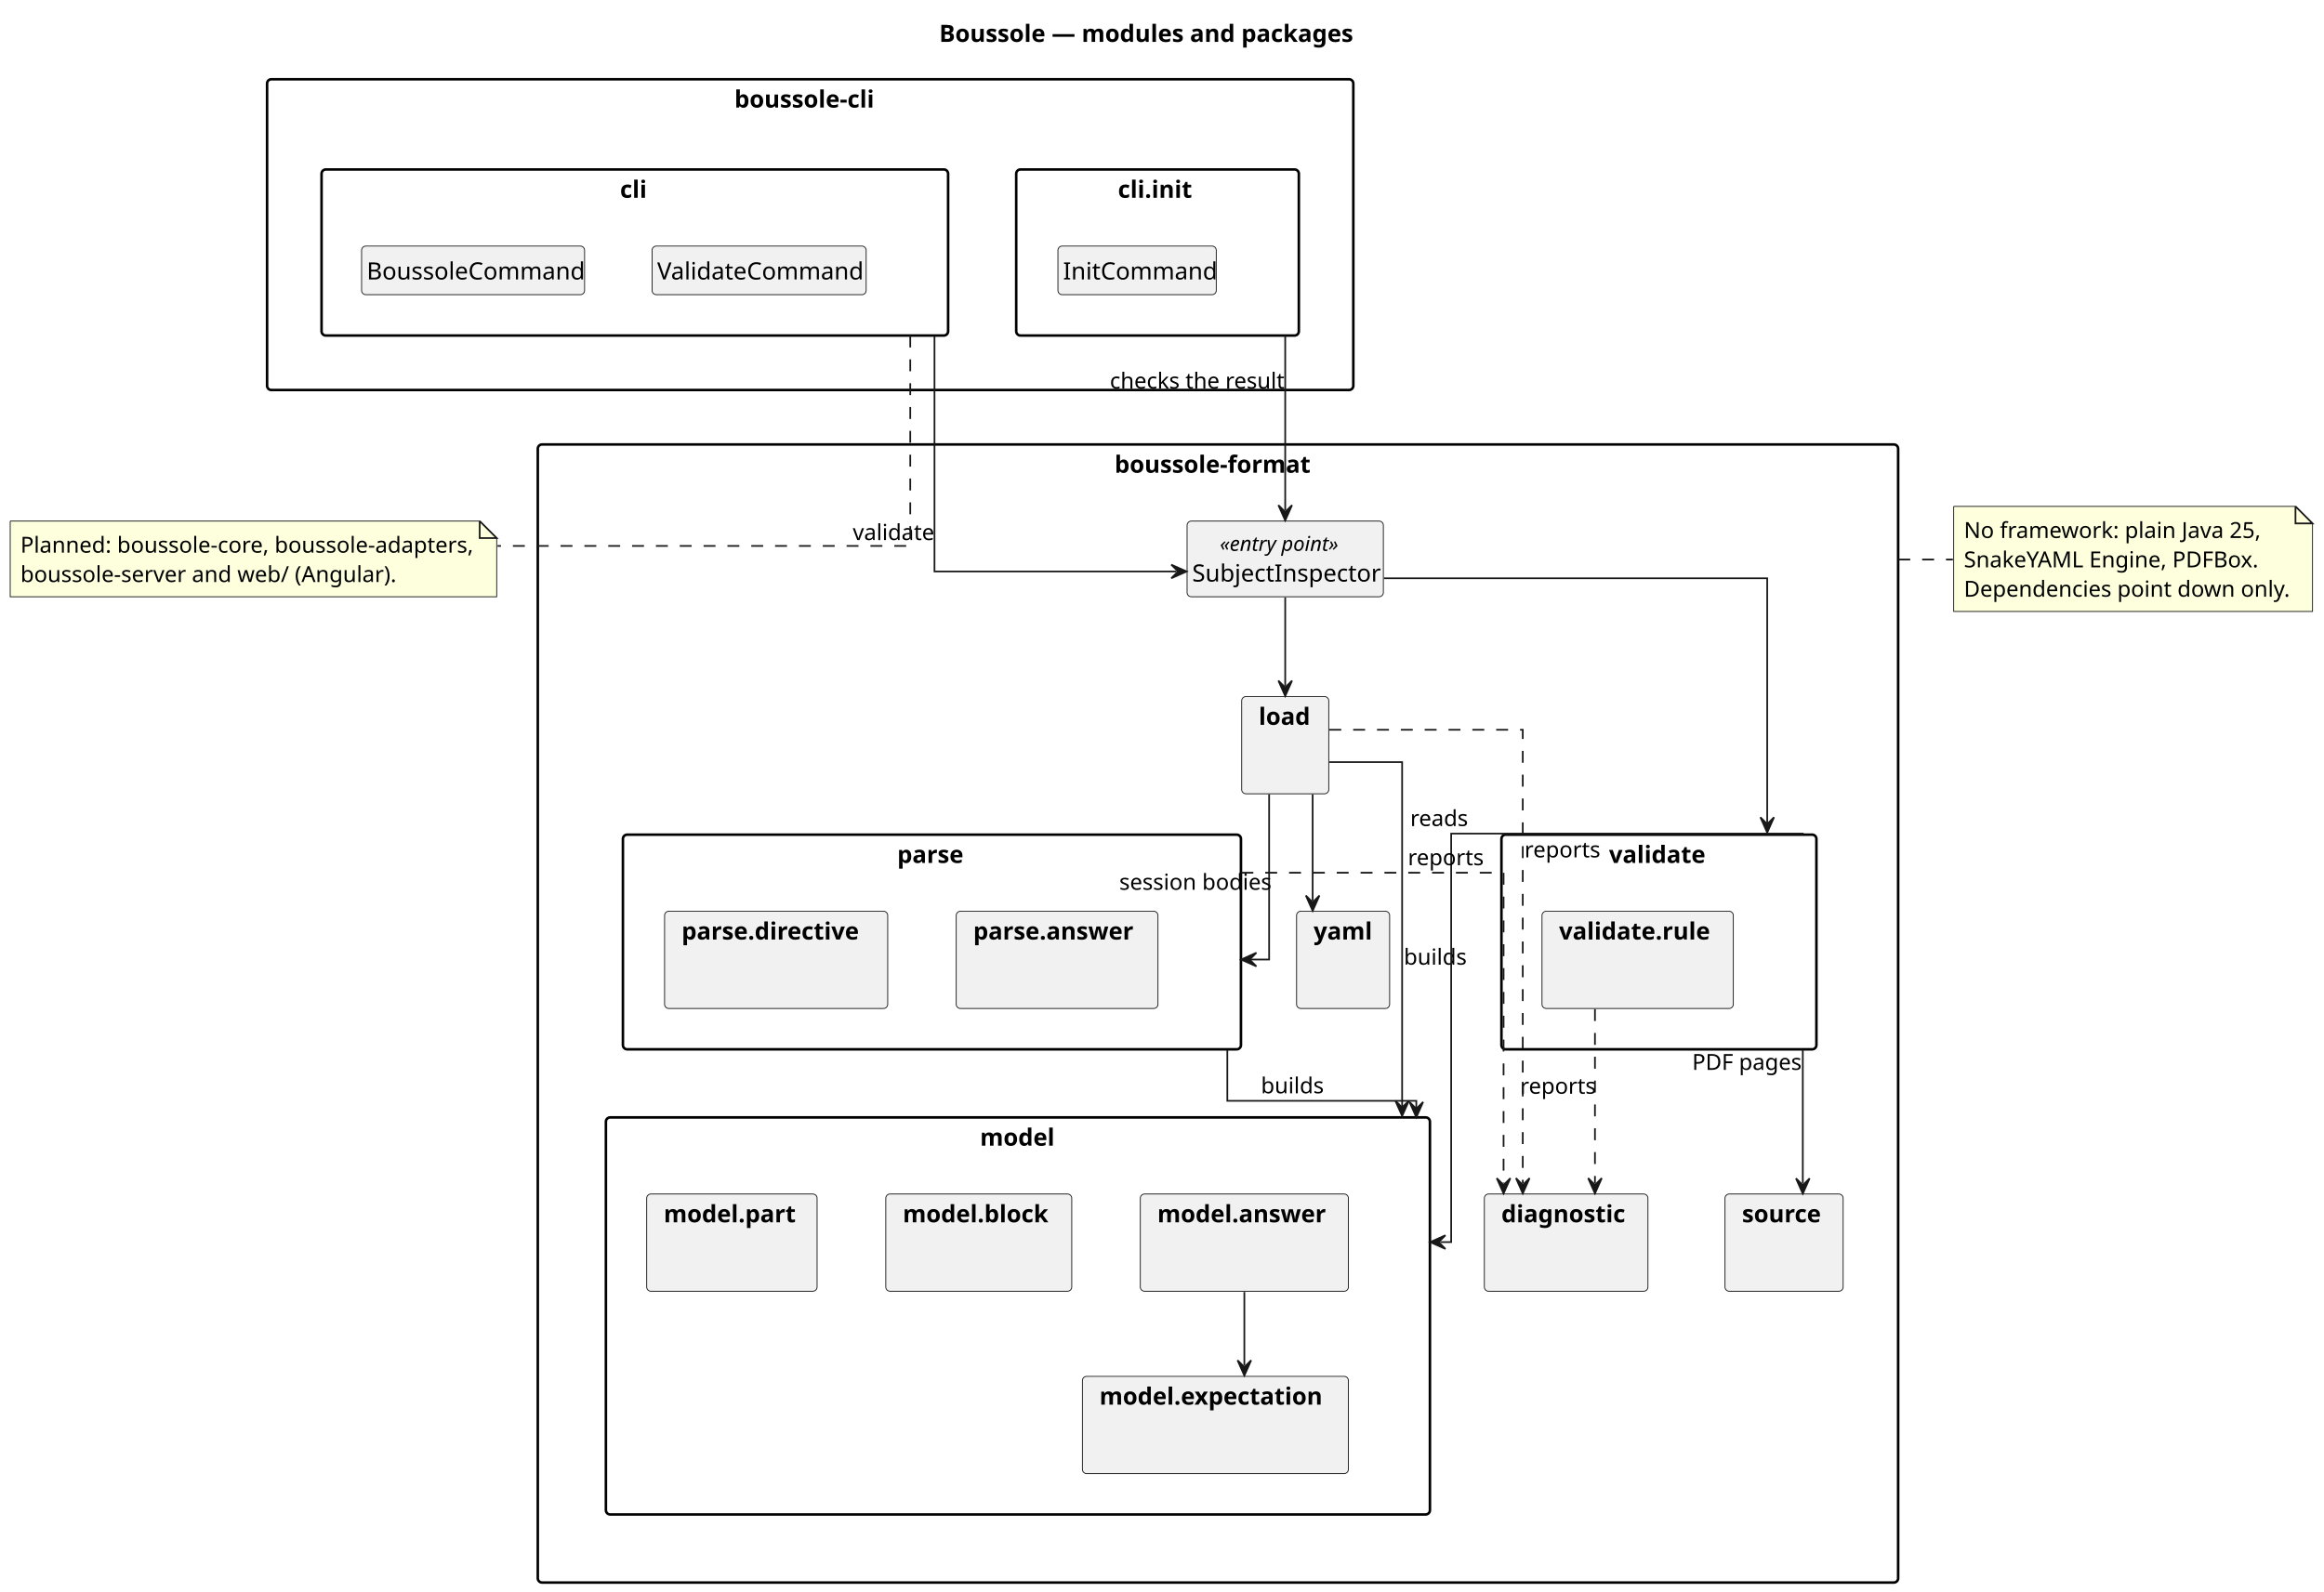
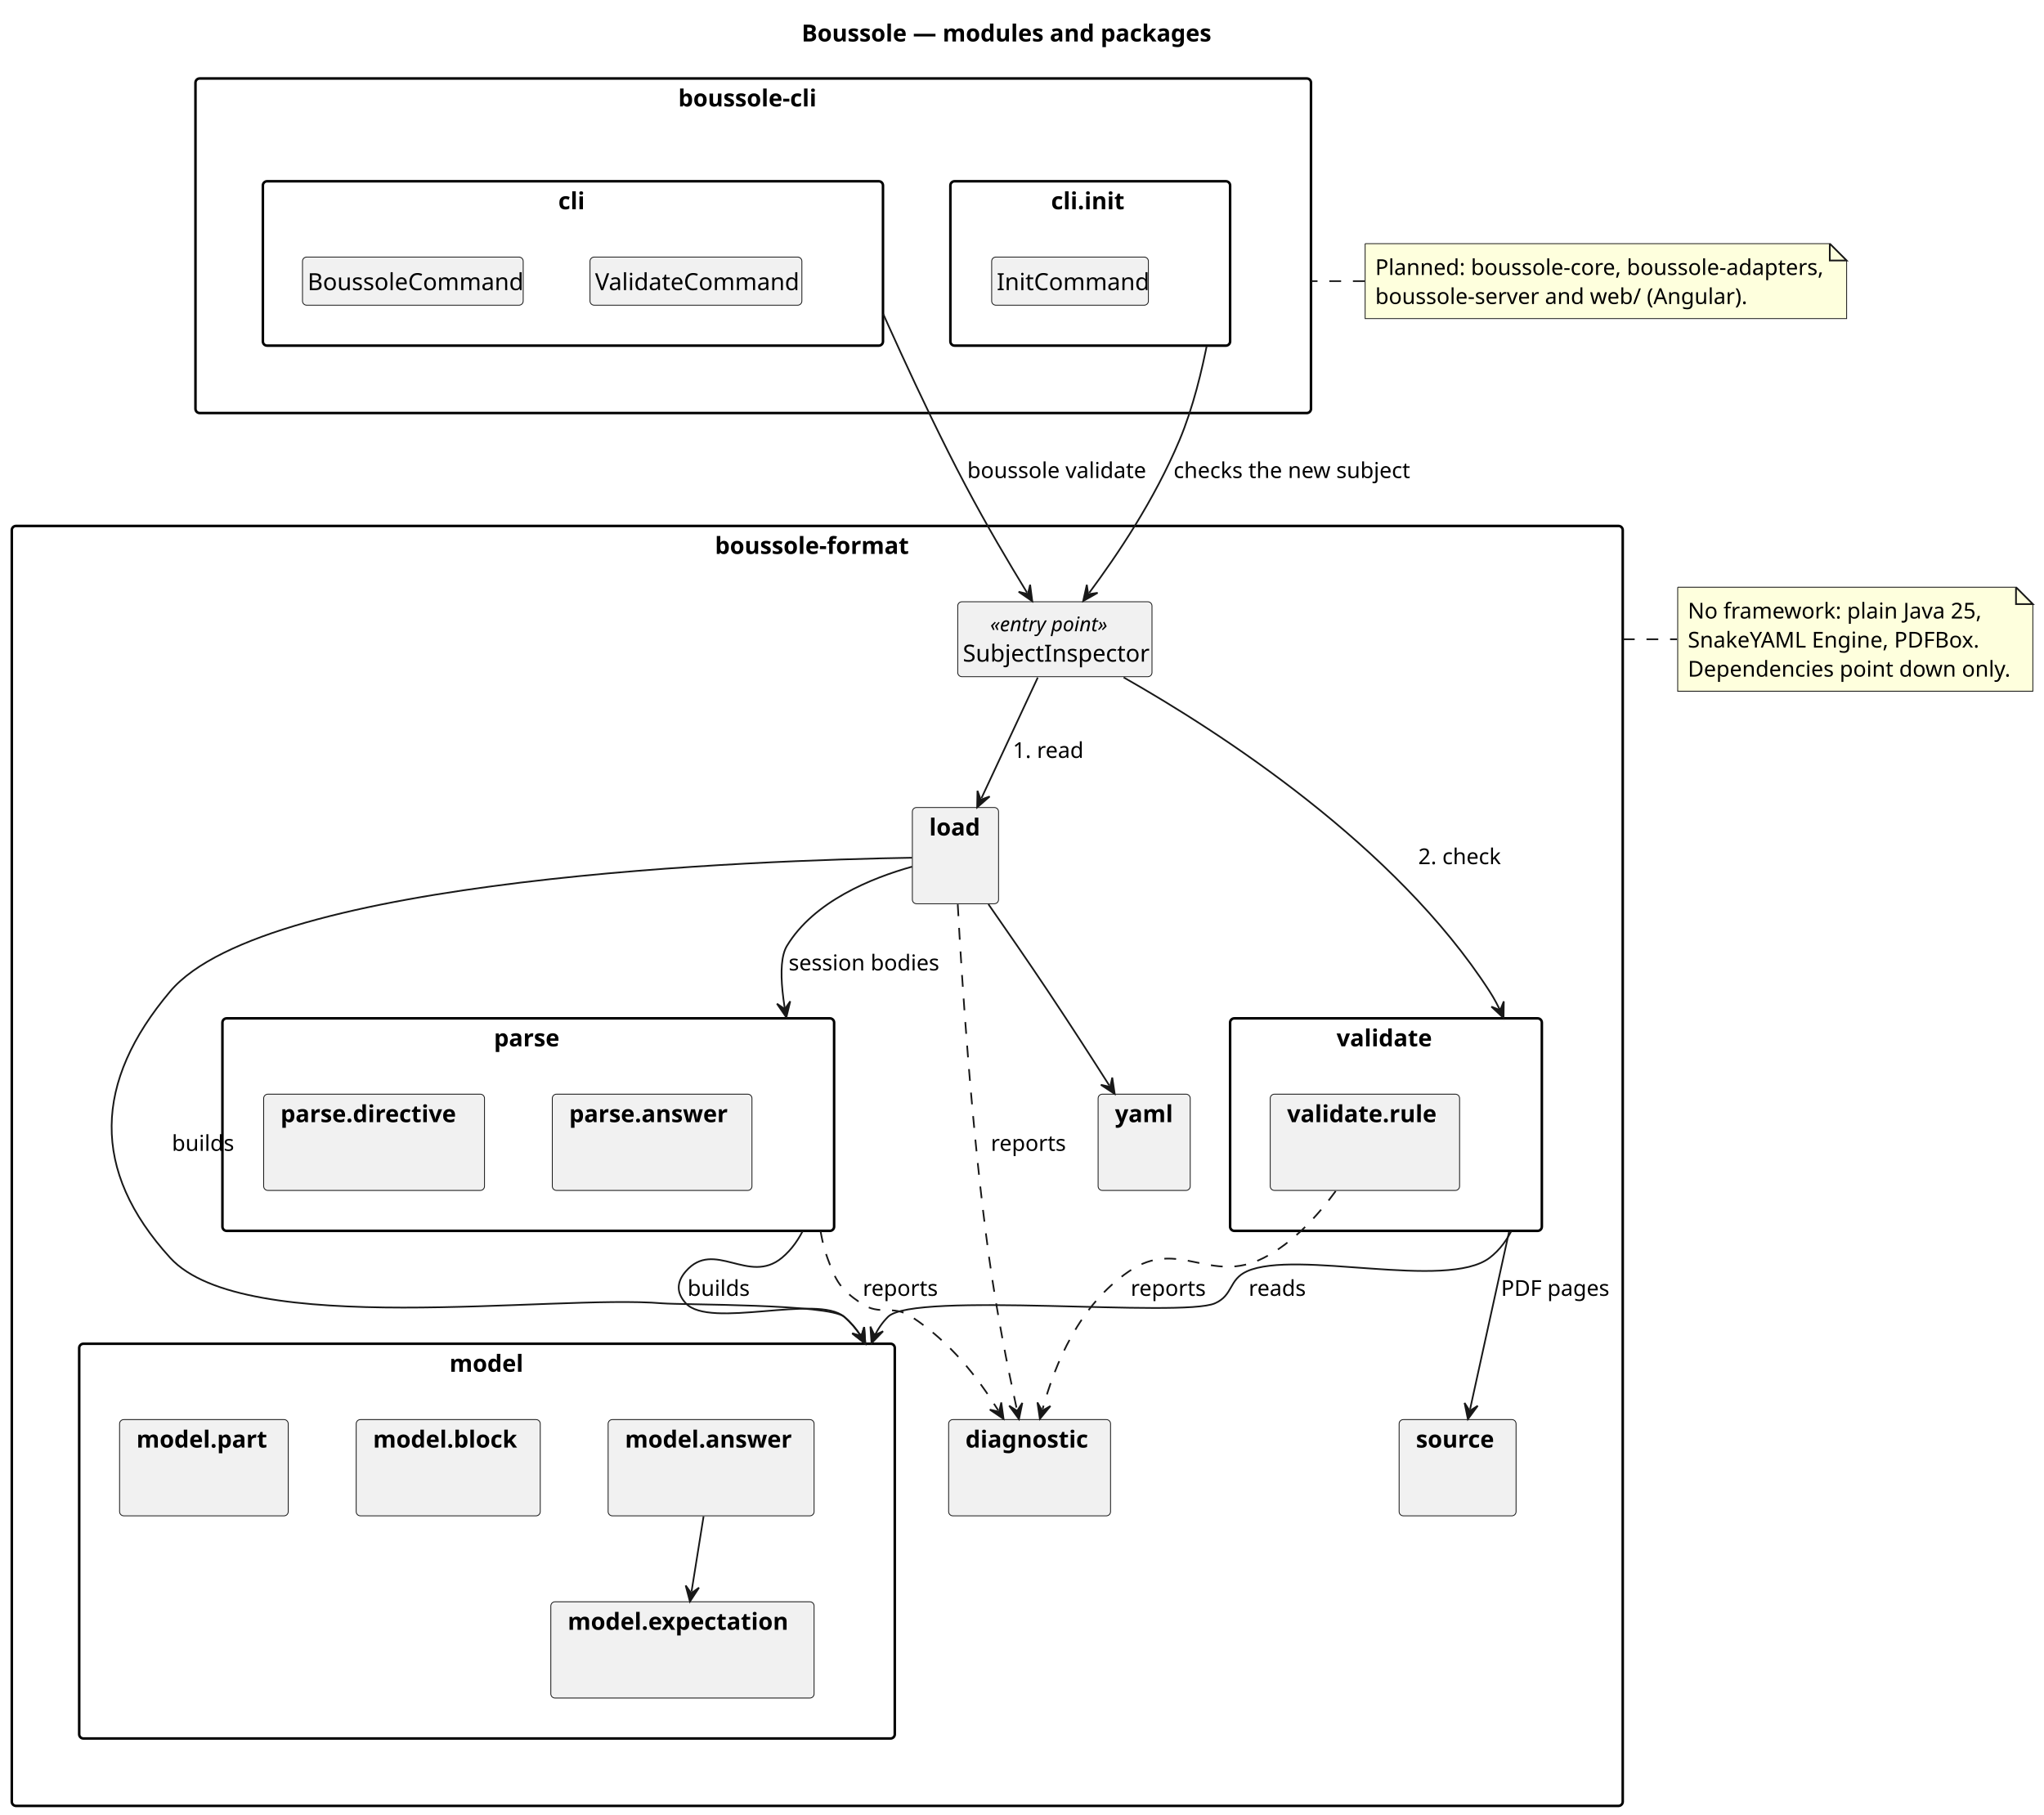
- <svg xmlns="http://www.w3.org/2000/svg" contentStyleType="text/css" data-diagram-type="CLASS" height="935px" preserveAspectRatio="none" style="width:1365px;height:935px;background:#FFFFFF;" version="1.1" viewBox="0 0 1365 935" width="1365px" zoomAndPan="magnify">
+ <svg xmlns="http://www.w3.org/2000/svg" contentStyleType="text/css" data-diagram-type="CLASS" height="1077px" preserveAspectRatio="none" style="width:1213px;height:1077px;background:#FFFFFF;" version="1.1" viewBox="0 0 1213 1077" width="1213px" zoomAndPan="magnify">
  <defs />
  <g>
-     <g class="title" data-source-line="8">
-       <text fill="#000000" font-family="sans-serif" font-size="14" font-weight="bold" lengthAdjust="spacing" textLength="248.006" x="551.623" y="24.616">Boussole — modules and packages</text>
+     <g class="title" data-source-line="7">
+       <text fill="#000000" font-family="sans-serif" font-size="14" font-weight="bold" lengthAdjust="spacing" textLength="248.006" x="475.688" y="24.616">Boussole — modules and packages</text>
    </g>
-     <g class="cluster" data-qualified-name="cli" data-source-line="10" id="ent0002">
-       <rect fill="none" height="182.56" rx="2.5" ry="2.5" style="stroke:#000000;stroke-width:1.5;" width="638" x="156.87" y="46.564" />
-       <text fill="#000000" font-family="sans-serif" font-size="14" font-weight="bold" lengthAdjust="spacing" textLength="89.012" x="431.364" y="63.18">boussole-cli</text>
+     <g class="cluster" data-qualified-name="cli" data-source-line="9" id="ent0002">
+       <rect fill="none" height="198.56" rx="2.5" ry="2.5" style="stroke:#000000;stroke-width:1.5;" width="662" x="116" y="46.564" />
+       <text fill="#000000" font-family="sans-serif" font-size="14" font-weight="bold" lengthAdjust="spacing" textLength="89.012" x="402.494" y="63.18">boussole-cli</text>
    </g>
-     <g class="cluster" data-qualified-name="cli.clipkg" data-source-line="11" id="ent0003">
-       <rect fill="none" height="97.56" rx="2.5" ry="2.5" style="stroke:#000000;stroke-width:1.5;" width="368" x="188.87" y="99.564" />
-       <text fill="#000000" font-family="sans-serif" font-size="14" font-weight="bold" lengthAdjust="spacing" textLength="17.37" x="364.185" y="116.18">cli</text>
+     <g class="cluster" data-qualified-name="cli.clipkg" data-source-line="10" id="ent0003">
+       <rect fill="none" height="97.56" rx="2.5" ry="2.5" style="stroke:#000000;stroke-width:1.5;" width="368" x="156" y="107.564" />
+       <text fill="#000000" font-family="sans-serif" font-size="14" font-weight="bold" lengthAdjust="spacing" textLength="17.37" x="331.315" y="124.18">cli</text>
    </g>
-     <g class="cluster" data-qualified-name="cli.initpkg" data-source-line="15" id="ent0006">
-       <rect fill="none" height="97.56" rx="2.5" ry="2.5" style="stroke:#000000;stroke-width:1.5;" width="166" x="596.87" y="99.564" />
-       <text fill="#000000" font-family="sans-serif" font-size="14" font-weight="bold" lengthAdjust="spacing" textLength="46.48" x="656.63" y="116.18">cli.init</text>
+     <g class="cluster" data-qualified-name="cli.initpkg" data-source-line="14" id="ent0006">
+       <rect fill="none" height="97.56" rx="2.5" ry="2.5" style="stroke:#000000;stroke-width:1.5;" width="166" x="564" y="107.564" />
+       <text fill="#000000" font-family="sans-serif" font-size="14" font-weight="bold" lengthAdjust="spacing" textLength="46.48" x="623.76" y="124.18">cli.init</text>
    </g>
-     <g class="cluster" data-qualified-name="format" data-source-line="20" id="ent0008">
-       <rect fill="none" height="668.61" rx="2.5" ry="2.5" style="stroke:#000000;stroke-width:1.5;" width="799" x="315.87" y="261.124" />
-       <text fill="#000000" font-family="sans-serif" font-size="14" font-weight="bold" lengthAdjust="spacing" textLength="121.432" x="654.654" y="277.74">boussole-format</text>
+     <g class="cluster" data-qualified-name="format" data-source-line="19" id="ent0008">
+       <rect fill="none" height="759.61" rx="2.5" ry="2.5" style="stroke:#000000;stroke-width:1.5;" width="956" x="7" y="312.124" />
+       <text fill="#000000" font-family="sans-serif" font-size="14" font-weight="bold" lengthAdjust="spacing" textLength="121.432" x="424.284" y="328.74">boussole-format</text>
    </g>
-     <g class="cluster" data-qualified-name="format.parse" data-source-line="24" id="ent0011">
-       <rect fill="none" height="126.12" rx="2.5" ry="2.5" style="stroke:#000000;stroke-width:1.5;" width="363" x="365.87" y="490.354" />
-       <text fill="#000000" font-family="sans-serif" font-size="14" font-weight="bold" lengthAdjust="spacing" textLength="40.771" x="526.984" y="506.97">parse</text>
+     <g class="cluster" data-qualified-name="format.parse" data-source-line="23" id="ent0011">
+       <rect fill="none" height="126.12" rx="2.5" ry="2.5" style="stroke:#000000;stroke-width:1.5;" width="363" x="132" y="604.354" />
+       <text fill="#000000" font-family="sans-serif" font-size="14" font-weight="bold" lengthAdjust="spacing" textLength="40.771" x="293.114" y="620.97">parse</text>
    </g>
-     <g class="cluster" data-qualified-name="format.validate" data-source-line="30" id="ent0014">
-       <rect fill="none" height="126.12" rx="2.5" ry="2.5" style="stroke:#000000;stroke-width:1.5;" width="185" x="881.87" y="490.354" />
-       <text fill="#000000" font-family="sans-serif" font-size="14" font-weight="bold" lengthAdjust="spacing" textLength="58.632" x="945.054" y="506.97">validate</text>
+     <g class="cluster" data-qualified-name="format.validate" data-source-line="29" id="ent0014">
+       <rect fill="none" height="126.12" rx="2.5" ry="2.5" style="stroke:#000000;stroke-width:1.5;" width="185" x="730" y="604.354" />
+       <text fill="#000000" font-family="sans-serif" font-size="14" font-weight="bold" lengthAdjust="spacing" textLength="58.632" x="793.184" y="620.97">validate</text>
    </g>
-     <g class="cluster" data-qualified-name="format.model" data-source-line="34" id="ent0016">
-       <rect fill="none" height="233.26" rx="2.5" ry="2.5" style="stroke:#000000;stroke-width:1.5;" width="484" x="355.87" y="656.474" />
-       <text fill="#000000" font-family="sans-serif" font-size="14" font-weight="bold" lengthAdjust="spacing" textLength="44.509" x="575.615" y="673.09">model</text>
+     <g class="cluster" data-qualified-name="format.model" data-source-line="33" id="ent0016">
+       <rect fill="none" height="234.26" rx="2.5" ry="2.5" style="stroke:#000000;stroke-width:1.5;" width="484" x="47" y="797.474" />
+       <text fill="#000000" font-family="sans-serif" font-size="14" font-weight="bold" lengthAdjust="spacing" textLength="44.509" x="266.745" y="814.09">model</text>
    </g>
-     <g class="entity" data-qualified-name="cli.clipkg.BoussoleCommand" data-source-line="12" id="ent0004">
-       <rect fill="#F1F1F1" height="28.564" rx="2.5" ry="2.5" style="stroke:#181818;stroke-width:0.5;" width="130.977" x="212.38" y="144.564" />
-       <text fill="#000000" font-family="sans-serif" font-size="14" lengthAdjust="spacing" textLength="124.978" x="215.38" y="164.18">BoussoleCommand</text>
+     <g class="entity" data-qualified-name="cli.clipkg.BoussoleCommand" data-source-line="11" id="ent0004">
+       <rect fill="#F1F1F1" height="28.564" rx="2.5" ry="2.5" style="stroke:#181818;stroke-width:0.5;" width="130.977" x="179.51" y="152.564" />
+       <text fill="#000000" font-family="sans-serif" font-size="14" lengthAdjust="spacing" textLength="124.978" x="182.51" y="172.18">BoussoleCommand</text>
    </g>
-     <g class="entity" data-qualified-name="cli.clipkg.ValidateCommand" data-source-line="13" id="ent0005">
-       <rect fill="#F1F1F1" height="28.564" rx="2.5" ry="2.5" style="stroke:#181818;stroke-width:0.5;" width="125.742" x="383" y="144.564" />
-       <text fill="#000000" font-family="sans-serif" font-size="14" lengthAdjust="spacing" textLength="119.742" x="386" y="164.18">ValidateCommand</text>
+     <g class="entity" data-qualified-name="cli.clipkg.ValidateCommand" data-source-line="12" id="ent0005">
+       <rect fill="#F1F1F1" height="28.564" rx="2.5" ry="2.5" style="stroke:#181818;stroke-width:0.5;" width="125.742" x="350.13" y="152.564" />
+       <text fill="#000000" font-family="sans-serif" font-size="14" lengthAdjust="spacing" textLength="119.742" x="353.13" y="172.18">ValidateCommand</text>
    </g>
-     <g class="entity" data-qualified-name="cli.initpkg.InitCommand" data-source-line="16" id="ent0007">
-       <rect fill="#F1F1F1" height="28.564" rx="2.5" ry="2.5" style="stroke:#181818;stroke-width:0.5;" width="93.01" x="621.37" y="144.564" />
-       <text fill="#000000" font-family="sans-serif" font-size="14" lengthAdjust="spacing" textLength="87.01" x="624.37" y="164.18">InitCommand</text>
+     <g class="entity" data-qualified-name="cli.initpkg.InitCommand" data-source-line="15" id="ent0007">
+       <rect fill="#F1F1F1" height="28.564" rx="2.5" ry="2.5" style="stroke:#181818;stroke-width:0.5;" width="93.01" x="588.5" y="152.564" />
+       <text fill="#000000" font-family="sans-serif" font-size="14" lengthAdjust="spacing" textLength="87.01" x="591.5" y="172.18">InitCommand</text>
    </g>
-     <g class="entity" data-qualified-name="format.SubjectInspector" data-source-line="21" id="ent0009">
-       <rect fill="#F1F1F1" height="44.476" rx="2.5" ry="2.5" style="stroke:#181818;stroke-width:0.5;" width="115.284" x="697.23" y="306.124" />
-       <text fill="#000000" font-family="sans-serif" font-size="12" font-style="italic" lengthAdjust="spacing" textLength="76.765" x="716.49" y="323.652">«entry point»</text>
-       <text fill="#000000" font-family="sans-serif" font-size="14" lengthAdjust="spacing" textLength="109.284" x="700.23" y="341.652">SubjectInspector</text>
+     <g class="entity" data-qualified-name="format.SubjectInspector" data-source-line="20" id="ent0009">
+       <rect fill="#F1F1F1" height="44.476" rx="2.5" ry="2.5" style="stroke:#181818;stroke-width:0.5;" width="115.284" x="568.36" y="357.124" />
+       <text fill="#000000" font-family="sans-serif" font-size="12" font-style="italic" lengthAdjust="spacing" textLength="76.765" x="587.62" y="374.652">«entry point»</text>
+       <text fill="#000000" font-family="sans-serif" font-size="14" lengthAdjust="spacing" textLength="109.284" x="571.36" y="392.652">SubjectInspector</text>
    </g>
-     <rect fill="#F1F1F1" height="57.128" rx="2.5" ry="2.5" style="stroke:#181818;stroke-width:0.5;" width="51.15" x="729.3" y="409.224" />
-     <text fill="#000000" font-family="sans-serif" font-size="14" font-weight="bold" lengthAdjust="spacing" textLength="31.15" x="739.3" y="425.84">load</text>
-     <rect fill="#F1F1F1" height="57.128" rx="2.5" ry="2.5" style="stroke:#181818;stroke-width:0.5;" width="131.058" x="390.34" y="535.354" />
-     <text fill="#000000" font-family="sans-serif" font-size="14" font-weight="bold" lengthAdjust="spacing" textLength="111.058" x="400.34" y="551.97">parse.directive</text>
-     <rect fill="#F1F1F1" height="57.128" rx="2.5" ry="2.5" style="stroke:#181818;stroke-width:0.5;" width="118.49" x="561.63" y="535.354" />
-     <text fill="#000000" font-family="sans-serif" font-size="14" font-weight="bold" lengthAdjust="spacing" textLength="98.49" x="571.63" y="551.97">parse.answer</text>
-     <rect fill="#F1F1F1" height="57.128" rx="2.5" ry="2.5" style="stroke:#181818;stroke-width:0.5;" width="112.375" x="905.69" y="535.354" />
-     <text fill="#000000" font-family="sans-serif" font-size="14" font-weight="bold" lengthAdjust="spacing" textLength="92.375" x="915.69" y="551.97">validate.rule</text>
-     <rect fill="#F1F1F1" height="57.128" rx="2.5" ry="2.5" style="stroke:#181818;stroke-width:0.5;" width="100.087" x="379.83" y="701.474" />
-     <text fill="#000000" font-family="sans-serif" font-size="14" font-weight="bold" lengthAdjust="spacing" textLength="80.087" x="389.83" y="718.09">model.part</text>
-     <rect fill="#F1F1F1" height="57.128" rx="2.5" ry="2.5" style="stroke:#181818;stroke-width:0.5;" width="109.232" x="520.26" y="701.474" />
-     <text fill="#000000" font-family="sans-serif" font-size="14" font-weight="bold" lengthAdjust="spacing" textLength="89.232" x="530.26" y="718.09">model.block</text>
-     <rect fill="#F1F1F1" height="57.128" rx="2.5" ry="2.5" style="stroke:#181818;stroke-width:0.5;" width="122.228" x="669.76" y="701.474" />
-     <text fill="#000000" font-family="sans-serif" font-size="14" font-weight="bold" lengthAdjust="spacing" textLength="102.228" x="679.76" y="718.09">model.answer</text>
-     <rect fill="#F1F1F1" height="57.128" rx="2.5" ry="2.5" style="stroke:#181818;stroke-width:0.5;" width="156.237" x="635.75" y="808.604" />
-     <text fill="#000000" font-family="sans-serif" font-size="14" font-weight="bold" lengthAdjust="spacing" textLength="136.237" x="645.75" y="825.22">model.expectation</text>
-     <rect fill="#F1F1F1" height="57.128" rx="2.5" ry="2.5" style="stroke:#181818;stroke-width:0.5;" width="96.083" x="871.83" y="701.474" />
-     <text fill="#000000" font-family="sans-serif" font-size="14" font-weight="bold" lengthAdjust="spacing" textLength="76.083" x="881.83" y="718.09">diagnostic</text>
-     <rect fill="#F1F1F1" height="57.128" rx="2.5" ry="2.5" style="stroke:#181818;stroke-width:0.5;" width="54.664" x="761.54" y="535.354" />
-     <text fill="#000000" font-family="sans-serif" font-size="14" font-weight="bold" lengthAdjust="spacing" textLength="34.664" x="771.54" y="551.97">yaml</text>
-     <rect fill="#F1F1F1" height="57.128" rx="2.5" ry="2.5" style="stroke:#181818;stroke-width:0.5;" width="69.399" x="1013.17" y="701.474" />
-     <text fill="#000000" font-family="sans-serif" font-size="14" font-weight="bold" lengthAdjust="spacing" textLength="49.399" x="1023.17" y="718.09">source</text>
-     <g class="entity" data-qualified-name="GMN38" data-source-line="68" id="ent0039">
-       <path d="M1147.49,297.504 L1147.49,359.218 L1358.251,359.218 L1358.251,307.504 L1348.251,297.504 L1147.49,297.504" fill="#FEFFDD" style="stroke:#181818;stroke-width:0.5;" />
-       <path d="M1348.251,297.504 L1348.251,307.504 L1358.251,307.504 L1348.251,297.504" fill="#FEFFDD" style="stroke:#181818;stroke-width:1;" />
-       <text fill="#000000" font-family="sans-serif" font-size="13" lengthAdjust="spacing" textLength="175.474" x="1153.49" y="316.076">No framework: plain Java 25,</text>
-       <text fill="#000000" font-family="sans-serif" font-size="13" lengthAdjust="spacing" textLength="175.682" x="1153.49" y="333.314">SnakeYAML Engine, PDFBox.</text>
-       <text fill="#000000" font-family="sans-serif" font-size="13" lengthAdjust="spacing" textLength="189.761" x="1153.49" y="350.552">Dependencies point down only.</text>
+     <rect fill="#F1F1F1" height="57.128" rx="2.5" ry="2.5" style="stroke:#181818;stroke-width:0.5;" width="51.15" x="541.43" y="479.224" />
+     <text fill="#000000" font-family="sans-serif" font-size="14" font-weight="bold" lengthAdjust="spacing" textLength="31.15" x="551.43" y="495.84">load</text>
+     <rect fill="#F1F1F1" height="57.128" rx="2.5" ry="2.5" style="stroke:#181818;stroke-width:0.5;" width="131.058" x="156.47" y="649.354" />
+     <text fill="#000000" font-family="sans-serif" font-size="14" font-weight="bold" lengthAdjust="spacing" textLength="111.058" x="166.47" y="665.97">parse.directive</text>
+     <rect fill="#F1F1F1" height="57.128" rx="2.5" ry="2.5" style="stroke:#181818;stroke-width:0.5;" width="118.49" x="327.76" y="649.354" />
+     <text fill="#000000" font-family="sans-serif" font-size="14" font-weight="bold" lengthAdjust="spacing" textLength="98.49" x="337.76" y="665.97">parse.answer</text>
+     <rect fill="#F1F1F1" height="57.128" rx="2.5" ry="2.5" style="stroke:#181818;stroke-width:0.5;" width="112.375" x="753.81" y="649.354" />
+     <text fill="#000000" font-family="sans-serif" font-size="14" font-weight="bold" lengthAdjust="spacing" textLength="92.375" x="763.81" y="665.97">validate.rule</text>
+     <rect fill="#F1F1F1" height="57.128" rx="2.5" ry="2.5" style="stroke:#181818;stroke-width:0.5;" width="100.087" x="70.96" y="842.474" />
+     <text fill="#000000" font-family="sans-serif" font-size="14" font-weight="bold" lengthAdjust="spacing" textLength="80.087" x="80.96" y="859.09">model.part</text>
+     <rect fill="#F1F1F1" height="57.128" rx="2.5" ry="2.5" style="stroke:#181818;stroke-width:0.5;" width="109.232" x="211.38" y="842.474" />
+     <text fill="#000000" font-family="sans-serif" font-size="14" font-weight="bold" lengthAdjust="spacing" textLength="89.232" x="221.38" y="859.09">model.block</text>
+     <rect fill="#F1F1F1" height="57.128" rx="2.5" ry="2.5" style="stroke:#181818;stroke-width:0.5;" width="122.228" x="360.89" y="842.474" />
+     <text fill="#000000" font-family="sans-serif" font-size="14" font-weight="bold" lengthAdjust="spacing" textLength="102.228" x="370.89" y="859.09">model.answer</text>
+     <rect fill="#F1F1F1" height="57.128" rx="2.5" ry="2.5" style="stroke:#181818;stroke-width:0.5;" width="156.237" x="326.88" y="950.604" />
+     <text fill="#000000" font-family="sans-serif" font-size="14" font-weight="bold" lengthAdjust="spacing" textLength="136.237" x="336.88" y="967.22">model.expectation</text>
+     <rect fill="#F1F1F1" height="57.128" rx="2.5" ry="2.5" style="stroke:#181818;stroke-width:0.5;" width="96.083" x="562.96" y="842.474" />
+     <text fill="#000000" font-family="sans-serif" font-size="14" font-weight="bold" lengthAdjust="spacing" textLength="76.083" x="572.96" y="859.09">diagnostic</text>
+     <rect fill="#F1F1F1" height="57.128" rx="2.5" ry="2.5" style="stroke:#181818;stroke-width:0.5;" width="54.664" x="651.67" y="649.354" />
+     <text fill="#000000" font-family="sans-serif" font-size="14" font-weight="bold" lengthAdjust="spacing" textLength="34.664" x="661.67" y="665.97">yaml</text>
+     <rect fill="#F1F1F1" height="57.128" rx="2.5" ry="2.5" style="stroke:#181818;stroke-width:0.5;" width="69.399" x="830.3" y="842.474" />
+     <text fill="#000000" font-family="sans-serif" font-size="14" font-weight="bold" lengthAdjust="spacing" textLength="49.399" x="840.3" y="859.09">source</text>
+     <g class="entity" data-qualified-name="GMN38" data-source-line="67" id="ent0039">
+       <path d="M995.62,348.504 L995.62,410.218 L1206.381,410.218 L1206.381,358.504 L1196.381,348.504 L995.62,348.504" fill="#FEFFDD" style="stroke:#181818;stroke-width:0.5;" />
+       <path d="M1196.381,348.504 L1196.381,358.504 L1206.381,358.504 L1196.381,348.504" fill="#FEFFDD" style="stroke:#181818;stroke-width:1;" />
+       <text fill="#000000" font-family="sans-serif" font-size="13" lengthAdjust="spacing" textLength="175.474" x="1001.62" y="367.076">No framework: plain Java 25,</text>
+       <text fill="#000000" font-family="sans-serif" font-size="13" lengthAdjust="spacing" textLength="175.682" x="1001.62" y="384.314">SnakeYAML Engine, PDFBox.</text>
+       <text fill="#000000" font-family="sans-serif" font-size="13" lengthAdjust="spacing" textLength="189.761" x="1001.62" y="401.552">Dependencies point down only.</text>
    </g>
-     <g class="entity" data-qualified-name="GMN41" data-source-line="74" id="ent0042">
-       <path d="M6,306.124 L6,350.6 L291.745,350.6 L291.745,316.124 L281.745,306.124 L6,306.124" fill="#FEFFDD" style="stroke:#181818;stroke-width:0.5;" />
-       <path d="M281.745,306.124 L281.745,316.124 L291.745,316.124 L281.745,306.124" fill="#FEFFDD" style="stroke:#181818;stroke-width:1;" />
-       <text fill="#000000" font-family="sans-serif" font-size="13" lengthAdjust="spacing" textLength="264.745" x="12" y="324.696">Planned: boussole-core, boussole-adapters,</text>
-       <text fill="#000000" font-family="sans-serif" font-size="13" lengthAdjust="spacing" textLength="219.778" x="12" y="341.934">boussole-server and web/ (Angular).</text>
+     <g class="entity" data-qualified-name="GMN41" data-source-line="73" id="ent0042">
+       <path d="M810.13,144.604 L810.13,189.08 L1095.875,189.08 L1095.875,154.604 L1085.875,144.604 L810.13,144.604" fill="#FEFFDD" style="stroke:#181818;stroke-width:0.5;" />
+       <path d="M1085.875,144.604 L1085.875,154.604 L1095.875,154.604 L1085.875,144.604" fill="#FEFFDD" style="stroke:#181818;stroke-width:1;" />
+       <text fill="#000000" font-family="sans-serif" font-size="13" lengthAdjust="spacing" textLength="264.745" x="816.13" y="163.176">Planned: boussole-core, boussole-adapters,</text>
+       <text fill="#000000" font-family="sans-serif" font-size="13" lengthAdjust="spacing" textLength="219.778" x="816.13" y="180.414">boussole-server and web/ (Angular).</text>
    </g>
-     <g class="link" data-entity-1="ent0003" data-entity-2="ent0009" data-link-type="dependency" data-source-line="52" id="lnk24">
-       <path codeLine="52" d="M548.87,197.459 C548.87,198.019 548.87,198.582 548.87,199.15 C548.87,201.419 548.87,203.75 548.87,206.132 C548.87,210.895 548.87,215.864 548.87,220.96 C548.87,231.154 548.87,241.861 548.87,252.469 C548.87,294.899 548.87,335.734 548.87,335.734 C548.87,335.734 630.01,335.734 690.94,335.734" fill="none" id="clipkg-to-SubjectInspector" style="stroke:#181818;stroke-width:1;" />
-       <polygon fill="#181818" points="696.94,335.734,687.94,331.734,691.94,335.734,687.94,339.734,696.94,335.734" style="stroke:#181818;stroke-width:1;" />
-       <text fill="#000000" font-family="sans-serif" font-size="13" lengthAdjust="spacing" textLength="47.112" x="500.87" y="317.286">validate</text>
+     <g class="link" data-entity-1="ent0003" data-entity-2="ent0009" data-link-type="dependency" data-source-line="51" id="lnk24">
+       <path codeLine="51" d="M524.148,186.332 C525.115,188.498 526.156,190.82 527.262,193.277 C529.475,198.19 531.951,203.646 534.633,209.488 C545.36,232.854 559.38,262.394 573,288.124 C585.66,312.054 598.412,333.574 609.471,351.674" fill="none" id="clipkg-to-SubjectInspector" style="stroke:#181818;stroke-width:1;" />
+       <polygon fill="#181818" points="612.6,356.794,611.321,347.029,609.993,352.527,604.494,351.2,612.6,356.794" style="stroke:#181818;stroke-width:1;" />
+       <text fill="#000000" font-family="sans-serif" font-size="13" lengthAdjust="spacing" textLength="104.13" x="574" y="283.696">boussole validate</text>
    </g>
-     <g class="link" data-entity-1="ent0006" data-entity-2="ent0009" data-link-type="dependency" data-source-line="53" id="lnk25">
-       <path codeLine="53" d="M754.87,197.147 C754.87,197.56 754.87,197.976 754.87,198.393 C754.87,205.07 754.87,212.276 754.87,219.751 C754.87,249.654 754.87,277.869 754.87,299.774" fill="none" id="initpkg-to-SubjectInspector" style="stroke:#181818;stroke-width:1;" />
-       <polygon fill="#181818" points="754.87,305.774,758.87,296.774,754.87,300.774,750.87,296.774,754.87,305.774" style="stroke:#181818;stroke-width:1;" />
-       <text fill="#000000" font-family="sans-serif" font-size="13" lengthAdjust="spacing" textLength="102.739" x="651.87" y="228.256">checks the result</text>
+     <g class="link" data-entity-1="ent0006" data-entity-2="ent0009" data-link-type="dependency" data-source-line="52" id="lnk25">
+       <path codeLine="52" d="M716.093,205.38 C716.064,205.526 716.034,205.672 716.005,205.819 C715.946,206.112 715.887,206.406 715.827,206.701 C715.707,207.291 715.586,207.884 715.462,208.481 C714.968,210.867 714.442,213.306 713.883,215.783 C712.765,220.736 711.515,225.84 710.124,230.972 C707.341,241.235 703.992,251.611 700,261.124 C685,296.864 663.172,329.193 646.382,351.853" fill="none" id="initpkg-to-SubjectInspector" style="stroke:#181818;stroke-width:1;" />
+       <polygon fill="#181818" points="642.81,356.674,651.382,351.824,645.787,352.656,644.954,347.061,642.81,356.674" style="stroke:#181818;stroke-width:1;" />
+       <text fill="#000000" font-family="sans-serif" font-size="13" lengthAdjust="spacing" textLength="141.297" x="696.44" y="283.696">checks the new subject</text>
    </g>
-     <g class="link" data-entity-1="ent0009" data-entity-2="ent0010" data-link-type="dependency" data-source-line="54" id="lnk26">
-       <path codeLine="54" d="M754.87,351.034 C754.87,367.814 754.87,384.794 754.87,402.894" fill="none" id="SubjectInspector-to-load" style="stroke:#181818;stroke-width:1;" />
-       <polygon fill="#181818" points="754.87,408.894,758.87,399.894,754.87,403.894,750.87,399.894,754.87,408.894" style="stroke:#181818;stroke-width:1;" />
+     <g class="link" data-entity-1="ent0009" data-entity-2="ent0010" data-link-type="dependency" data-source-line="53" id="lnk26">
+       <path codeLine="53" d="M615.86,402.094 C605.91,423.414 593.24,450.578 582.429,473.718" fill="none" id="SubjectInspector-to-load" style="stroke:#181818;stroke-width:1;" />
+       <polygon fill="#181818" points="579.89,479.154,587.323,472.693,582.006,474.624,580.075,469.307,579.89,479.154" style="stroke:#181818;stroke-width:1;" />
+       <text fill="#000000" font-family="sans-serif" font-size="13" lengthAdjust="spacing" textLength="39.767" x="601.03" y="449.796">1. read</text>
    </g>
-     <g class="link" data-entity-1="ent0009" data-entity-2="ent0014" data-link-type="dependency" data-source-line="55" id="lnk27">
-       <path codeLine="55" d="M812.84,339.734 C895.67,339.734 1037.97,339.734 1037.97,339.734 C1037.97,339.734 1037.97,395.734 1037.97,451.734 C1037.97,458.734 1037.97,465.734 1037.97,472.625 C1037.97,476.07 1037.97,479.488 1037.97,482.865 C1037.97,484.553 1037.97,486.231 1037.97,487.898 C1037.97,488.314 1037.97,482.73 1037.97,483.145" fill="none" id="SubjectInspector-to-validate" style="stroke:#181818;stroke-width:1;" />
-       <polygon fill="#181818" points="1037.97,489.145,1041.97,480.145,1037.97,484.145,1033.97,480.145,1037.97,489.145" style="stroke:#181818;stroke-width:1;" />
+     <g class="link" data-entity-1="ent0009" data-entity-2="ent0014" data-link-type="dependency" data-source-line="54" id="lnk27">
+       <path codeLine="54" d="M666.82,402.014 C724.26,434.614 828.15,501.824 884,588.354 C886.671,592.491 889.033,596.926 891.12,601.524 C891.381,602.098 891.638,602.676 891.891,603.255 C892.017,603.545 889.787,598.317 889.911,598.608" fill="none" id="SubjectInspector-to-validate" style="stroke:#181818;stroke-width:1;" />
+       <polygon fill="#181818" points="892.266,604.126,892.413,594.279,890.304,599.528,885.055,597.418,892.266,604.126" style="stroke:#181818;stroke-width:1;" />
+       <text fill="#000000" font-family="sans-serif" font-size="13" lengthAdjust="spacing" textLength="50.063" x="841.63" y="512.856">2. check</text>
    </g>
-     <g class="link" data-entity-1="ent0010" data-entity-2="ent0011" data-link-type="dependency" data-source-line="56" id="lnk28">
-       <path codeLine="56" d="M745.42,466.684 C745.42,503.864 745.42,563.734 745.42,563.734 C745.42,563.734 740.38,563.734 734.867,563.734 C733.489,563.734 732.082,563.734 730.716,563.734 C730.374,563.734 730.036,563.734 729.701,563.734 C729.533,563.734 729.366,563.734 729.201,563.734 C729.118,563.734 735.035,563.734 734.953,563.734" fill="none" id="load-to-parse" style="stroke:#181818;stroke-width:1;" />
-       <polygon fill="#181818" points="728.953,563.734,737.953,567.734,733.953,563.734,737.953,559.734,728.953,563.734" style="stroke:#181818;stroke-width:1;" />
-       <text fill="#000000" font-family="sans-serif" font-size="13" lengthAdjust="spacing" textLength="87.594" x="657.42" y="522.746">session bodies</text>
+     <g class="link" data-entity-1="ent0010" data-entity-2="ent0011" data-link-type="dependency" data-source-line="55" id="lnk28">
+       <path codeLine="55" d="M541.3,514.334 C517.36,521.024 483.02,534.824 467,561.354 C463.683,566.844 463.209,576.63 464.382,588.266 C464.675,591.174 465.07,594.199 465.55,597.301 C465.791,598.852 466.051,600.422 466.331,602.007 C466.401,602.403 466.472,602.8 466.544,603.198 C466.58,603.397 465.531,597.695 465.568,597.894" fill="none" id="load-to-parse" style="stroke:#181818;stroke-width:1;" />
+       <polygon fill="#181818" points="466.654,603.795,468.959,594.22,465.749,598.878,461.091,595.668,466.654,603.795" style="stroke:#181818;stroke-width:1;" />
+       <text fill="#000000" font-family="sans-serif" font-size="13" lengthAdjust="spacing" textLength="87.594" x="468" y="575.926">session bodies</text>
    </g>
-     <g class="link" data-entity-1="ent0010" data-entity-2="ent0022" data-link-type="dependency" data-source-line="57" id="lnk29">
-       <path codeLine="57" d="M770.99,466.724 C770.99,487.234 770.99,508.634 770.99,529.114" fill="none" id="load-to-yaml" style="stroke:#181818;stroke-width:1;" />
-       <polygon fill="#181818" points="770.99,535.114,774.99,526.114,770.99,530.114,766.99,526.114,770.99,535.114" style="stroke:#181818;stroke-width:1;" />
+     <g class="link" data-entity-1="ent0010" data-entity-2="ent0022" data-link-type="dependency" data-source-line="56" id="lnk29">
+       <path codeLine="56" d="M586.57,536.614 C597.18,551.824 610.44,571.034 622,588.354 C635.5,608.584 647.127,626.633 658.297,644.173" fill="none" id="load-to-yaml" style="stroke:#181818;stroke-width:1;" />
+       <polygon fill="#181818" points="661.52,649.234,660.059,639.494,658.834,645.016,653.312,643.791,661.52,649.234" style="stroke:#181818;stroke-width:1;" />
    </g>
-     <g class="link" data-entity-1="ent0011" data-entity-2="ent0016" data-link-type="dependency" data-source-line="58" id="lnk30">
-       <path codeLine="58" d="M720.87,616.885 C720.87,617.033 720.87,617.182 720.87,617.33 C720.87,617.923 720.87,618.513 720.87,619.098 C720.87,620.269 720.87,621.423 720.87,622.556 C720.87,627.088 720.87,631.286 720.87,634.867 C720.87,642.031 720.87,646.734 720.87,646.734 C720.87,646.734 831.87,646.734 831.87,646.734 C831.87,646.734 831.87,647.916 831.87,650 C831.87,651.041 831.87,652.308 831.87,653.765 C831.87,654.493 831.87,655.269 831.87,656.088 C831.87,656.191 831.87,650.293 831.87,650.397" fill="none" id="parse-to-model" style="stroke:#181818;stroke-width:1;" />
-       <polygon fill="#181818" points="831.87,656.397,835.87,647.397,831.87,651.397,827.87,647.397,831.87,656.397" style="stroke:#181818;stroke-width:1;" />
-       <text fill="#000000" font-family="sans-serif" font-size="13" lengthAdjust="spacing" textLength="35.919" x="740.62" y="642.306">builds</text>
+     <g class="link" data-entity-1="ent0011" data-entity-2="ent0016" data-link-type="dependency" data-source-line="57" id="lnk30">
+       <path codeLine="57" d="M476.312,730.677 C475.867,731.536 475.404,732.384 474.921,733.22 C473.956,734.892 472.914,736.514 471.789,738.07 C469.54,741.181 466.96,744.026 464,746.474 C444.29,762.784 423.78,735.174 407,754.474 C401.46,760.854 401.29,767.264 407,773.474 C421.18,788.914 485.05,767.874 501,781.474 C504.798,784.713 507.994,788.495 510.679,792.639 C511.35,793.675 511.99,794.733 512.598,795.812 C512.903,796.351 510.4,791.588 510.69,792.136" fill="none" id="parse-to-model" style="stroke:#181818;stroke-width:1;" />
+       <polygon fill="#181818" points="513.489,797.443,512.828,787.617,511.156,793.021,505.752,791.349,513.489,797.443" style="stroke:#181818;stroke-width:1;" />
+       <text fill="#000000" font-family="sans-serif" font-size="13" lengthAdjust="spacing" textLength="35.919" x="408" y="769.046">builds</text>
    </g>
-     <g class="link" data-entity-1="ent0010" data-entity-2="ent0016" data-link-type="dependency" data-source-line="59" id="lnk31">
-       <path codeLine="59" d="M780.83,447.734 C800.28,447.734 823.54,447.734 823.54,447.734 C823.54,447.734 823.54,518.234 823.54,588.734 C823.54,606.359 823.54,623.984 823.54,640.507 C823.54,644.638 823.54,648.7 823.54,652.676 C823.54,653.67 823.54,648.659 823.54,649.642" fill="none" id="load-to-model" style="stroke:#181818;stroke-width:1;" />
-       <polygon fill="#181818" points="823.54,655.642,827.54,646.642,823.54,650.642,819.54,646.642,823.54,655.642" style="stroke:#181818;stroke-width:1;" />
-       <text fill="#000000" font-family="sans-serif" font-size="13" lengthAdjust="spacing" textLength="35.919" x="824.54" y="566.736">builds</text>
+     <g class="link" data-entity-1="ent0010" data-entity-2="ent0016" data-link-type="dependency" data-source-line="58" id="lnk31">
+       <path codeLine="58" d="M541.23,509.034 C451.97,510.494 158.29,520.444 101,588.354 C55.68,642.064 53.65,694.544 101,746.474 C144.91,794.634 328.06,768.074 393,773.474 C404.99,774.474 491.8,773.724 501,781.474 C504.815,784.691 508.024,788.458 510.719,792.59 C511.393,793.623 512.034,794.679 512.645,795.755 C512.95,796.293 510.438,791.534 510.728,792.082" fill="none" id="load-to-model" style="stroke:#181818;stroke-width:1;" />
+       <polygon fill="#181818" points="513.538,797.383,512.858,787.558,511.197,792.965,505.789,791.305,513.538,797.383" style="stroke:#181818;stroke-width:1;" />
+       <text fill="#000000" font-family="sans-serif" font-size="13" lengthAdjust="spacing" textLength="35.919" x="102" y="682.986">builds</text>
    </g>
-     <g class="link" data-entity-1="ent0014" data-entity-2="ent0016" data-link-type="dependency" data-source-line="60" id="lnk32">
-       <path codeLine="60" d="M1058.87,490.299 C1058.87,490.246 1058.87,490.197 1058.87,490.151 C1058.87,490.06 1058.87,489.983 1058.87,489.921 C1058.87,489.798 1058.87,489.734 1058.87,489.734 C1058.87,489.734 852.35,489.734 852.35,489.734 C852.35,489.734 852.35,729.734 852.35,729.734 C852.35,729.734 848.145,729.734 843.546,729.734 C842.397,729.734 841.222,729.734 840.083,729.734 C840.047,729.734 846.012,729.734 845.976,729.734" fill="none" id="validate-to-model" style="stroke:#181818;stroke-width:1;" />
-       <polygon fill="#181818" points="839.976,729.734,848.976,733.734,844.976,729.734,848.976,725.734,839.976,729.734" style="stroke:#181818;stroke-width:1;" />
-       <text fill="#000000" font-family="sans-serif" font-size="13" lengthAdjust="spacing" textLength="33.254" x="828.3" y="485.306">reads</text>
+     <g class="link" data-entity-1="ent0014" data-entity-2="ent0016" data-link-type="dependency" data-source-line="59" id="lnk32">
+       <path codeLine="59" d="M896.807,730.77 C896.751,730.877 896.694,730.983 896.638,731.09 C896.186,731.939 895.714,732.777 895.222,733.601 C894.239,735.25 893.174,736.842 892.021,738.363 C889.716,741.403 887.06,744.153 884,746.474 C858.47,765.854 769.26,741.394 740,754.474 C729.1,759.354 731.94,768.684 721,773.474 C701.24,782.144 542.28,766.254 527,781.474 C523.565,784.896 520.915,788.818 518.908,793.063 C518.407,794.125 517.945,795.206 517.522,796.305 C517.416,796.58 519.371,791.22 519.269,791.497" fill="none" id="validate-to-model" style="stroke:#181818;stroke-width:1;" />
+       <polygon fill="#181818" points="517.212,797.133,524.056,790.051,518.927,792.436,516.541,787.307,517.212,797.133" style="stroke:#181818;stroke-width:1;" />
+       <text fill="#000000" font-family="sans-serif" font-size="13" lengthAdjust="spacing" textLength="33.254" x="741" y="769.046">reads</text>
    </g>
-     <g class="link" data-entity-1="ent0014" data-entity-2="ent0023" data-link-type="dependency" data-source-line="61" id="lnk33">
-       <path codeLine="61" d="M1058.87,616.791 C1058.87,617.639 1058.87,618.492 1058.87,619.35 C1058.87,646.796 1058.87,672.784 1058.87,695.294" fill="none" id="validate-to-source" style="stroke:#181818;stroke-width:1;" />
-       <polygon fill="#181818" points="1058.87,701.294,1062.87,692.294,1058.87,696.294,1054.87,692.294,1058.87,701.294" style="stroke:#181818;stroke-width:1;" />
-       <text fill="#000000" font-family="sans-serif" font-size="13" lengthAdjust="spacing" textLength="64.844" x="993.87" y="628.546">PDF pages</text>
+     <g class="link" data-entity-1="ent0014" data-entity-2="ent0023" data-link-type="dependency" data-source-line="60" id="lnk33">
+       <path codeLine="60" d="M895.506,731.218 C895.451,731.468 895.396,731.72 895.341,731.971 C895.23,732.475 895.119,732.98 895.007,733.488 C894.784,734.502 894.56,735.525 894.333,736.554 C893.881,738.612 893.422,740.699 892.959,742.809 C885.54,776.566 878.103,810.409 872.398,836.374" fill="none" id="validate-to-source" style="stroke:#181818;stroke-width:1;" />
+       <polygon fill="#181818" points="871.11,842.234,876.948,834.302,872.183,837.35,869.135,832.585,871.11,842.234" style="stroke:#181818;stroke-width:1;" />
+       <text fill="#000000" font-family="sans-serif" font-size="13" lengthAdjust="spacing" textLength="64.844" x="890.76" y="769.046">PDF pages</text>
    </g>
-     <g class="link" data-entity-1="ent0015" data-entity-2="ent0021" data-link-type="dependency" data-source-line="62" id="lnk34">
-       <path codeLine="62" d="M936.8,592.854 C936.8,623.254 936.8,664.784 936.8,695.154" fill="none" id="rule-to-diagnostic" style="stroke:#181818;stroke-width:1;stroke-dasharray:7,7;" />
-       <polygon fill="#181818" points="936.8,701.154,940.8,692.154,936.8,696.154,932.8,692.154,936.8,701.154" style="stroke:#181818;stroke-width:1;" />
-       <text fill="#000000" font-family="sans-serif" font-size="13" lengthAdjust="spacing" textLength="43.446" x="892.8" y="642.576">reports</text>
+     <g class="link" data-entity-1="ent0015" data-entity-2="ent0021" data-link-type="dependency" data-source-line="61" id="lnk34">
+       <path codeLine="61" d="M792.66,706.874 C782.18,721.244 767.46,737.564 750,746.474 C718.18,762.734 699.51,734.324 670,754.474 C640.24,774.804 626.229,809.081 618.709,836.271" fill="none" id="rule-to-diagnostic" style="stroke:#181818;stroke-width:1;stroke-dasharray:7,7;" />
+       <polygon fill="#181818" points="617.11,842.054,623.364,834.446,618.443,837.235,615.654,832.313,617.11,842.054" style="stroke:#181818;stroke-width:1;" />
+       <text fill="#000000" font-family="sans-serif" font-size="13" lengthAdjust="spacing" textLength="43.446" x="671" y="769.046">reports</text>
    </g>
-     <g class="link" data-entity-1="ent0010" data-entity-2="ent0021" data-link-type="dependency" data-source-line="63" id="lnk35">
-       <path codeLine="63" d="M780.79,428.734 C821.14,428.734 894.4,428.734 894.4,428.734 C894.4,428.734 894.4,619.734 894.4,695.154" fill="none" id="load-to-diagnostic" style="stroke:#181818;stroke-width:1;stroke-dasharray:7,7;" />
-       <polygon fill="#181818" points="894.4,701.154,898.4,692.154,894.4,696.154,890.4,692.154,894.4,701.154" style="stroke:#181818;stroke-width:1;" />
-       <text fill="#000000" font-family="sans-serif" font-size="13" lengthAdjust="spacing" textLength="43.446" x="895.4" y="503.706">reports</text>
+     <g class="link" data-entity-1="ent0010" data-entity-2="ent0021" data-link-type="dependency" data-source-line="62" id="lnk35">
+       <path codeLine="62" d="M568.37,536.704 C570.78,581.234 576.53,671.004 587,746.474 C591.6,779.594 597.994,811.401 603.424,836.351" fill="none" id="load-to-diagnostic" style="stroke:#181818;stroke-width:1;stroke-dasharray:7,7;" />
+       <polygon fill="#181818" points="604.7,842.214,606.695,832.569,603.637,837.328,598.878,834.27,604.7,842.214" style="stroke:#181818;stroke-width:1;" />
+       <text fill="#000000" font-family="sans-serif" font-size="13" lengthAdjust="spacing" textLength="43.446" x="588" y="682.986">reports</text>
    </g>
-     <g class="link" data-entity-1="ent0011" data-entity-2="ent0021" data-link-type="dependency" data-source-line="64" id="lnk36">
-       <path codeLine="64" d="M729.139,512.734 C729.289,512.734 729.44,512.734 729.593,512.734 C730.206,512.734 730.847,512.734 731.516,512.734 C732.853,512.734 734.298,512.734 735.843,512.734 C738.933,512.734 742.419,512.734 746.222,512.734 C761.433,512.734 781.714,512.734 801.995,512.734 C842.558,512.734 883.12,512.734 883.12,512.734 C883.12,512.734 883.12,636.074 883.12,695.184" fill="none" id="parse-to-diagnostic" style="stroke:#181818;stroke-width:1;stroke-dasharray:7,7;" />
-       <polygon fill="#181818" points="883.12,701.184,887.12,692.184,883.12,696.184,879.12,692.184,883.12,701.184" style="stroke:#181818;stroke-width:1;" />
-       <text fill="#000000" font-family="sans-serif" font-size="13" lengthAdjust="spacing" textLength="43.446" x="826.92" y="508.306">reports</text>
+     <g class="link" data-entity-1="ent0011" data-entity-2="ent0021" data-link-type="dependency" data-source-line="63" id="lnk36">
+       <path codeLine="63" d="M486.961,730.626 C486.98,730.742 487,730.858 487.019,730.974 C487.059,731.205 487.099,731.436 487.14,731.668 C487.221,732.13 487.306,732.592 487.394,733.053 C487.569,733.975 487.756,734.893 487.956,735.808 C488.755,739.465 489.756,743.05 491,746.474 C496.1,760.514 498.65,765.084 511,773.474 C522.41,781.234 529.47,773.904 541,781.474 C564.26,796.764 580.076,817.242 592.386,836.992" fill="none" id="parse-to-diagnostic" style="stroke:#181818;stroke-width:1;stroke-dasharray:7,7;" />
+       <polygon fill="#181818" points="595.56,842.084,594.194,832.33,592.915,837.841,587.405,836.562,595.56,842.084" style="stroke:#181818;stroke-width:1;" />
+       <text fill="#000000" font-family="sans-serif" font-size="13" lengthAdjust="spacing" textLength="43.446" x="512" y="769.046">reports</text>
    </g>
-     <g class="link" data-entity-1="ent0019" data-entity-2="ent0020" data-link-type="dependency" data-source-line="65" id="lnk37">
-       <path codeLine="65" d="M730.87,759.034 C730.87,774.274 730.87,786.914 730.87,802.154" fill="none" id="manswer-to-expectation" style="stroke:#181818;stroke-width:1;" />
-       <polygon fill="#181818" points="730.87,808.154,734.87,799.154,730.87,803.154,726.87,799.154,730.87,808.154" style="stroke:#181818;stroke-width:1;" />
+     <g class="link" data-entity-1="ent0019" data-entity-2="ent0020" data-link-type="dependency" data-source-line="64" id="lnk37">
+       <path codeLine="64" d="M417.53,899.924 C415.03,915.524 412.877,928.979 410.387,944.549" fill="none" id="manswer-to-expectation" style="stroke:#181818;stroke-width:1;" />
+       <polygon fill="#181818" points="409.44,950.474,414.811,942.218,410.23,945.537,406.911,940.955,409.44,950.474" style="stroke:#181818;stroke-width:1;" />
    </g>
-     <g class="link" data-entity-1="ent0008" data-entity-2="ent0039" data-link-type="association" data-source-line="68" id="lnk40">
-       <path d="M1114.98,328.734 C1115.023,328.734 1115.065,328.734 1115.109,328.734 C1115.453,328.734 1115.807,328.734 1116.17,328.734 C1117.624,328.734 1119.225,328.734 1120.957,328.734 C1127.888,328.734 1136.92,328.734 1147.01,328.734" fill="none" id="format-GMN38" style="stroke:#181818;stroke-width:1;stroke-dasharray:7,7;" />
+     <g class="link" data-entity-1="ent0008" data-entity-2="ent0039" data-link-type="association" data-source-line="67" id="lnk40">
+       <path d="M963.093,379.364 C963.144,379.364 963.195,379.364 963.246,379.364 C964.067,379.364 964.888,379.364 965.709,379.364 C968.992,379.364 972.276,379.364 975.56,379.364 C982.128,379.364 988.695,379.364 995.26,379.364" fill="none" id="format-GMN38" style="stroke:#181818;stroke-width:1;stroke-dasharray:7,7;" />
    </g>
-     <g class="link" data-entity-1="ent0003" data-entity-2="ent0042" data-link-type="association" data-source-line="74" id="lnk43">
-       <path d="M534.64,197.126 C534.64,197.399 534.64,197.674 534.64,197.95 C534.64,198.501 534.64,199.055 534.64,199.613 C534.64,200.729 534.64,201.859 534.64,203.001 C534.64,205.285 534.64,207.619 534.64,209.992 C534.64,219.484 534.64,229.609 534.64,239.734 C534.64,280.234 534.64,320.734 534.64,320.734 C534.64,320.734 401.97,320.734 292.24,320.734" fill="none" id="clipkg-GMN41" style="stroke:#181818;stroke-width:1;stroke-dasharray:7,7;" />
+     <g class="link" data-entity-1="ent0042" data-entity-2="ent0002" data-link-type="association" data-source-line="73" id="lnk43">
+       <path d="M809.88,166.844 C803.35,166.844 796.822,166.844 790.295,166.844 C787.031,166.844 783.768,166.844 780.503,166.844 C779.687,166.844 778.871,166.844 778.055,166.844" fill="none" id="GMN41-cli" style="stroke:#181818;stroke-width:1;stroke-dasharray:7,7;" />
    </g>
  </g>
</svg>
